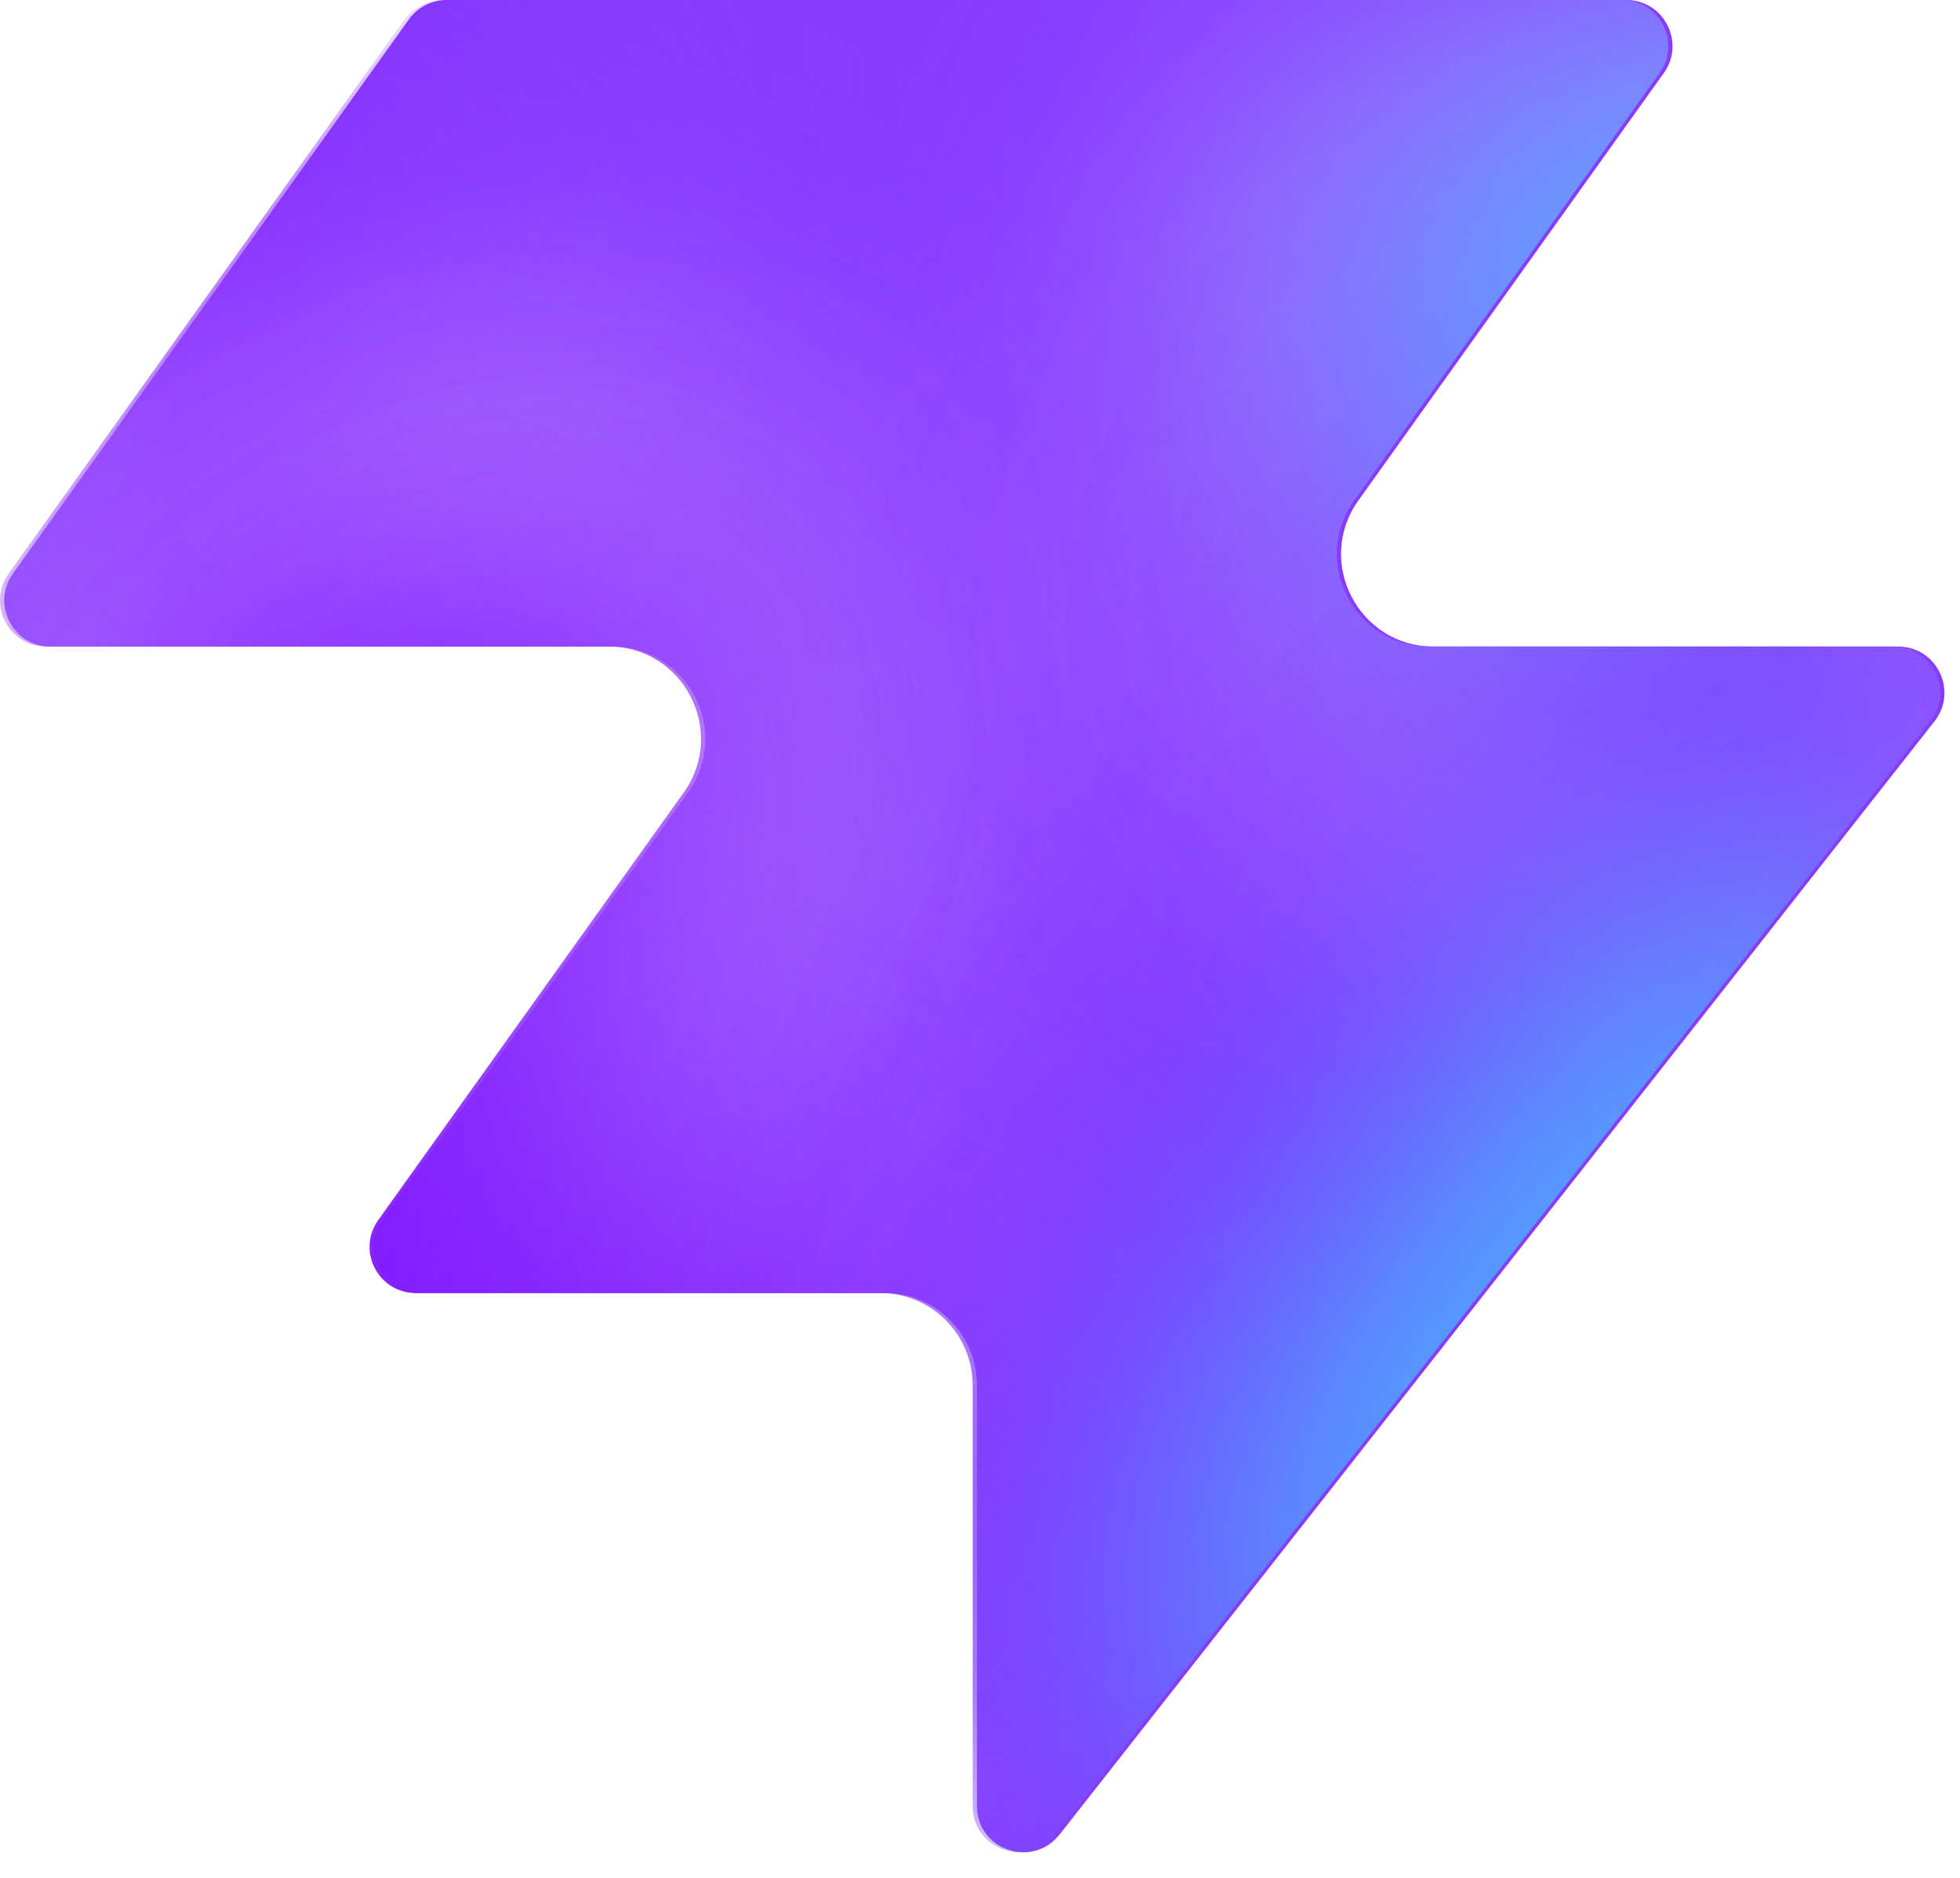
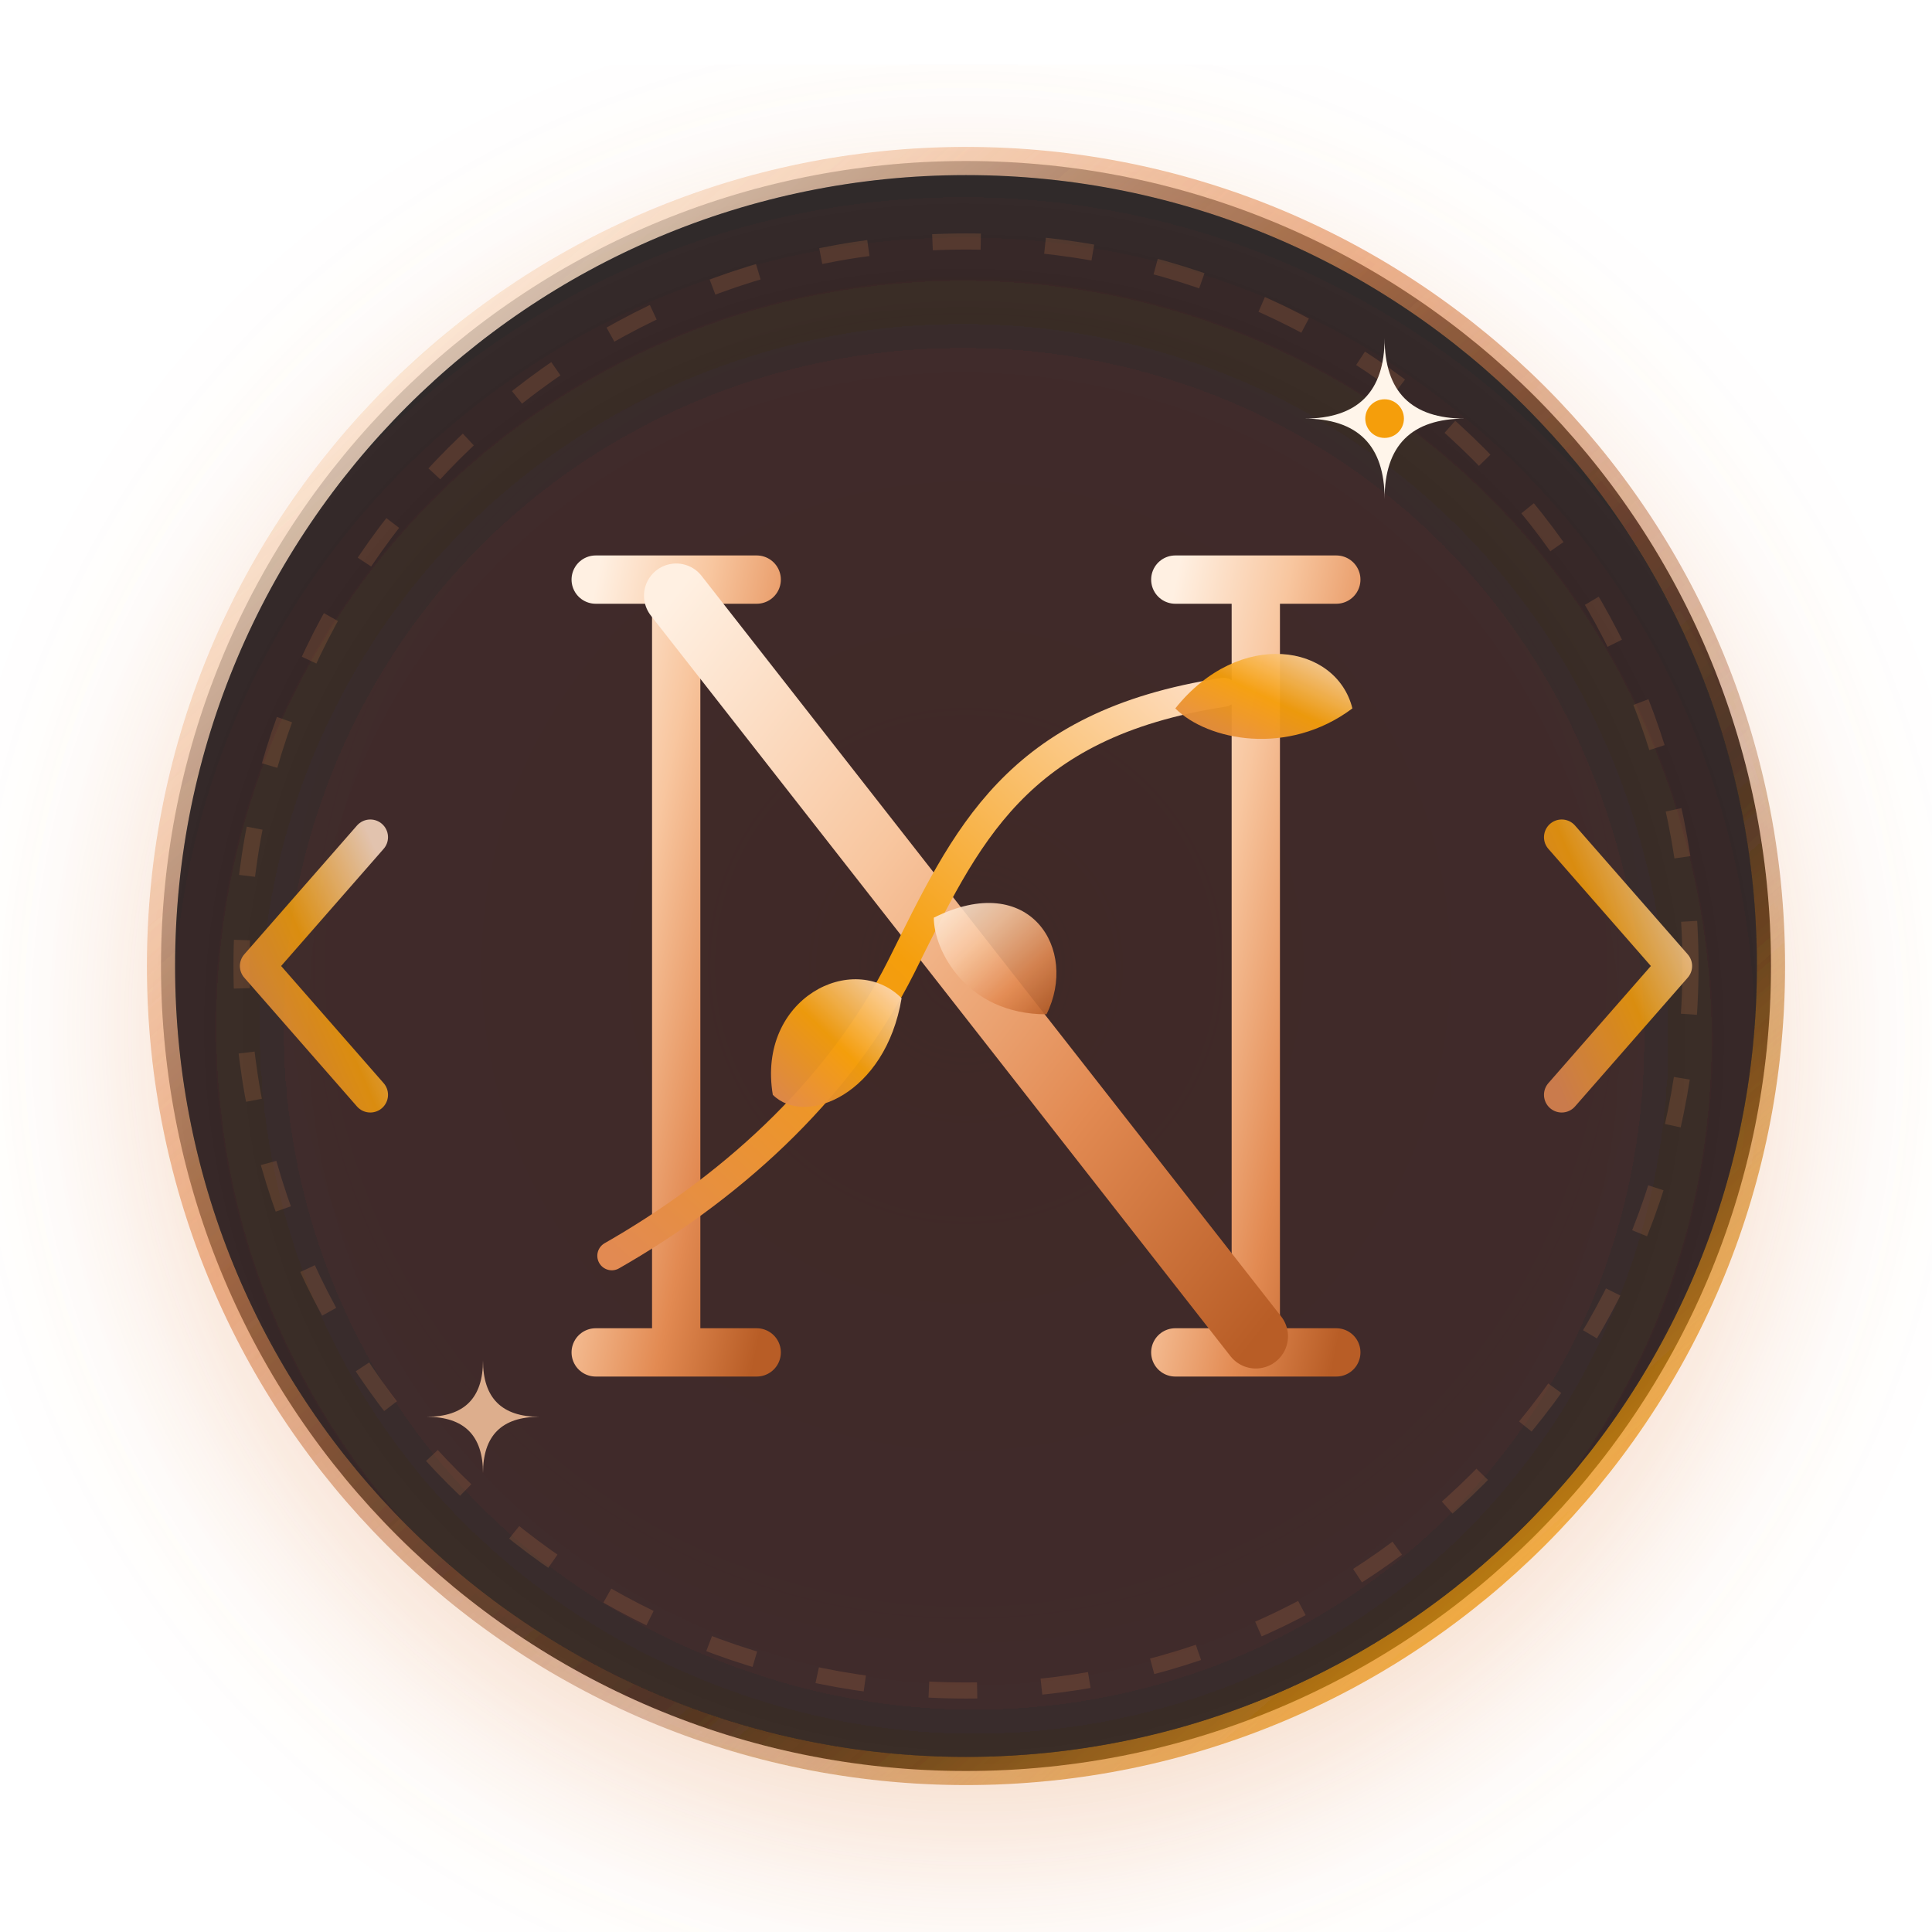
- <svg xmlns="http://www.w3.org/2000/svg" width="48" height="46" fill="none" viewBox="0 0 48 46">
-   <path fill="#863bff" d="M25.946 44.938c-.664.845-2.021.375-2.021-.698V33.937a2.26 2.26 0 0 0-2.262-2.262H10.287c-.92 0-1.456-1.04-.92-1.788l7.48-10.471c1.07-1.497 0-3.578-1.842-3.578H1.237c-.92 0-1.456-1.04-.92-1.788L10.013.474c.214-.297.556-.474.92-.474h28.894c.92 0 1.456 1.04.92 1.788l-7.48 10.471c-1.07 1.498 0 3.579 1.842 3.579h11.377c.943 0 1.473 1.088.89 1.83L25.947 44.94z" style="fill:#863bff;fill:color(display-p3 .525 .23 1);fill-opacity:1" />
-   <mask id="a" width="48" height="46" x="0" y="0" maskUnits="userSpaceOnUse" style="mask-type:alpha">
-     <path fill="#000" d="M25.842 44.938c-.664.844-2.021.375-2.021-.698V33.937a2.26 2.26 0 0 0-2.262-2.262H10.183c-.92 0-1.456-1.04-.92-1.788l7.48-10.471c1.07-1.498 0-3.579-1.842-3.579H1.133c-.92 0-1.456-1.04-.92-1.787L9.91.473c.214-.297.556-.474.92-.474h28.894c.92 0 1.456 1.04.92 1.788l-7.48 10.471c-1.07 1.498 0 3.578 1.842 3.578h11.377c.943 0 1.473 1.088.89 1.832L25.843 44.94z" style="fill:#000;fill-opacity:1" />
-   </mask>
-   <g mask="url(#a)">
-     <g filter="url(#b)">
-       <ellipse cx="5.508" cy="14.704" fill="#ede6ff" rx="5.508" ry="14.704" style="fill:#ede6ff;fill:color(display-p3 .927 .903 1);fill-opacity:1" transform="matrix(.00324 1 1 -.00324 -4.47 31.516)" />
-     </g>
-     <g filter="url(#c)">
-       <ellipse cx="10.399" cy="29.851" fill="#ede6ff" rx="10.399" ry="29.851" style="fill:#ede6ff;fill:color(display-p3 .927 .903 1);fill-opacity:1" transform="matrix(.00324 1 1 -.00324 -39.328 7.883)" />
-     </g>
-     <g filter="url(#d)">
-       <ellipse cx="5.508" cy="30.487" fill="#7e14ff" rx="5.508" ry="30.487" style="fill:#7e14ff;fill:color(display-p3 .492 .077 1);fill-opacity:1" transform="rotate(89.814 -25.913 -14.639)scale(1 -1)" />
-     </g>
-     <g filter="url(#e)">
-       <ellipse cx="5.508" cy="30.599" fill="#7e14ff" rx="5.508" ry="30.599" style="fill:#7e14ff;fill:color(display-p3 .492 .077 1);fill-opacity:1" transform="rotate(89.814 -32.644 -3.334)scale(1 -1)" />
-     </g>
-     <g filter="url(#f)">
-       <ellipse cx="5.508" cy="30.599" fill="#7e14ff" rx="5.508" ry="30.599" style="fill:#7e14ff;fill:color(display-p3 .492 .077 1);fill-opacity:1" transform="matrix(.00324 1 1 -.00324 -34.34 30.47)" />
-     </g>
-     <g filter="url(#g)">
-       <ellipse cx="14.072" cy="22.078" fill="#ede6ff" rx="14.072" ry="22.078" style="fill:#ede6ff;fill:color(display-p3 .927 .903 1);fill-opacity:1" transform="rotate(93.35 24.506 48.493)scale(-1 1)" />
-     </g>
-     <g filter="url(#h)">
-       <ellipse cx="3.47" cy="21.501" fill="#7e14ff" rx="3.47" ry="21.501" style="fill:#7e14ff;fill:color(display-p3 .492 .077 1);fill-opacity:1" transform="rotate(89.009 28.708 47.59)scale(-1 1)" />
-     </g>
-     <g filter="url(#i)">
-       <ellipse cx="3.47" cy="21.501" fill="#7e14ff" rx="3.47" ry="21.501" style="fill:#7e14ff;fill:color(display-p3 .492 .077 1);fill-opacity:1" transform="rotate(89.009 28.708 47.59)scale(-1 1)" />
-     </g>
-     <g filter="url(#j)">
-       <ellipse cx=".387" cy="8.972" fill="#7e14ff" rx="4.407" ry="29.108" style="fill:#7e14ff;fill:color(display-p3 .492 .077 1);fill-opacity:1" transform="rotate(39.51 .387 8.972)" />
-     </g>
-     <g filter="url(#k)">
-       <ellipse cx="47.523" cy="-6.092" fill="#7e14ff" rx="4.407" ry="29.108" style="fill:#7e14ff;fill:color(display-p3 .492 .077 1);fill-opacity:1" transform="rotate(37.892 47.523 -6.092)" />
-     </g>
-     <g filter="url(#l)">
-       <ellipse cx="41.412" cy="6.333" fill="#47bfff" rx="5.971" ry="9.665" style="fill:#47bfff;fill:color(display-p3 .28 .748 1);fill-opacity:1" transform="rotate(37.892 41.412 6.333)" />
-     </g>
-     <g filter="url(#m)">
-       <ellipse cx="-1.879" cy="38.332" fill="#7e14ff" rx="4.407" ry="29.108" style="fill:#7e14ff;fill:color(display-p3 .492 .077 1);fill-opacity:1" transform="rotate(37.892 -1.88 38.332)" />
-     </g>
-     <g filter="url(#n)">
-       <ellipse cx="-1.879" cy="38.332" fill="#7e14ff" rx="4.407" ry="29.108" style="fill:#7e14ff;fill:color(display-p3 .492 .077 1);fill-opacity:1" transform="rotate(37.892 -1.88 38.332)" />
-     </g>
-     <g filter="url(#o)">
-       <ellipse cx="35.651" cy="29.907" fill="#7e14ff" rx="4.407" ry="29.108" style="fill:#7e14ff;fill:color(display-p3 .492 .077 1);fill-opacity:1" transform="rotate(37.892 35.651 29.907)" />
-     </g>
-     <g filter="url(#p)">
-       <ellipse cx="38.418" cy="32.4" fill="#47bfff" rx="5.971" ry="15.297" style="fill:#47bfff;fill:color(display-p3 .28 .748 1);fill-opacity:1" transform="rotate(37.892 38.418 32.4)" />
-     </g>
-   </g>
+ <svg xmlns="http://www.w3.org/2000/svg" viewBox="0 0 120 120" width="100%" height="100%" fill="none">
  <defs>
-     <filter id="b" width="60.045" height="41.654" x="-19.77" y="16.149" color-interpolation-filters="sRGB" filterUnits="userSpaceOnUse">
-       <feFlood flood-opacity="0" result="BackgroundImageFix" />
-       <feBlend in="SourceGraphic" in2="BackgroundImageFix" result="shape" />
-       <feGaussianBlur result="effect1_foregroundBlur_2002_17158" stdDeviation="7.659" />
-     </filter>
-     <filter id="c" width="90.34" height="51.437" x="-54.613" y="-7.533" color-interpolation-filters="sRGB" filterUnits="userSpaceOnUse">
-       <feFlood flood-opacity="0" result="BackgroundImageFix" />
-       <feBlend in="SourceGraphic" in2="BackgroundImageFix" result="shape" />
-       <feGaussianBlur result="effect1_foregroundBlur_2002_17158" stdDeviation="7.659" />
-     </filter>
-     <filter id="d" width="79.355" height="29.4" x="-49.64" y="2.03" color-interpolation-filters="sRGB" filterUnits="userSpaceOnUse">
-       <feFlood flood-opacity="0" result="BackgroundImageFix" />
-       <feBlend in="SourceGraphic" in2="BackgroundImageFix" result="shape" />
-       <feGaussianBlur result="effect1_foregroundBlur_2002_17158" stdDeviation="4.596" />
-     </filter>
-     <filter id="e" width="79.579" height="29.4" x="-45.045" y="20.029" color-interpolation-filters="sRGB" filterUnits="userSpaceOnUse">
-       <feFlood flood-opacity="0" result="BackgroundImageFix" />
-       <feBlend in="SourceGraphic" in2="BackgroundImageFix" result="shape" />
-       <feGaussianBlur result="effect1_foregroundBlur_2002_17158" stdDeviation="4.596" />
-     </filter>
-     <filter id="f" width="79.579" height="29.4" x="-43.513" y="21.178" color-interpolation-filters="sRGB" filterUnits="userSpaceOnUse">
-       <feFlood flood-opacity="0" result="BackgroundImageFix" />
-       <feBlend in="SourceGraphic" in2="BackgroundImageFix" result="shape" />
-       <feGaussianBlur result="effect1_foregroundBlur_2002_17158" stdDeviation="4.596" />
-     </filter>
-     <filter id="g" width="74.749" height="58.852" x="15.756" y="-17.901" color-interpolation-filters="sRGB" filterUnits="userSpaceOnUse">
-       <feFlood flood-opacity="0" result="BackgroundImageFix" />
-       <feBlend in="SourceGraphic" in2="BackgroundImageFix" result="shape" />
-       <feGaussianBlur result="effect1_foregroundBlur_2002_17158" stdDeviation="7.659" />
-     </filter>
-     <filter id="h" width="61.377" height="25.362" x="23.548" y="2.284" color-interpolation-filters="sRGB" filterUnits="userSpaceOnUse">
-       <feFlood flood-opacity="0" result="BackgroundImageFix" />
-       <feBlend in="SourceGraphic" in2="BackgroundImageFix" result="shape" />
-       <feGaussianBlur result="effect1_foregroundBlur_2002_17158" stdDeviation="4.596" />
-     </filter>
-     <filter id="i" width="61.377" height="25.362" x="23.548" y="2.284" color-interpolation-filters="sRGB" filterUnits="userSpaceOnUse">
-       <feFlood flood-opacity="0" result="BackgroundImageFix" />
-       <feBlend in="SourceGraphic" in2="BackgroundImageFix" result="shape" />
-       <feGaussianBlur result="effect1_foregroundBlur_2002_17158" stdDeviation="4.596" />
-     </filter>
-     <filter id="j" width="56.045" height="63.649" x="-27.636" y="-22.853" color-interpolation-filters="sRGB" filterUnits="userSpaceOnUse">
-       <feFlood flood-opacity="0" result="BackgroundImageFix" />
-       <feBlend in="SourceGraphic" in2="BackgroundImageFix" result="shape" />
-       <feGaussianBlur result="effect1_foregroundBlur_2002_17158" stdDeviation="4.596" />
-     </filter>
-     <filter id="k" width="54.814" height="64.646" x="20.116" y="-38.415" color-interpolation-filters="sRGB" filterUnits="userSpaceOnUse">
-       <feFlood flood-opacity="0" result="BackgroundImageFix" />
-       <feBlend in="SourceGraphic" in2="BackgroundImageFix" result="shape" />
-       <feGaussianBlur result="effect1_foregroundBlur_2002_17158" stdDeviation="4.596" />
-     </filter>
-     <filter id="l" width="33.541" height="35.313" x="24.641" y="-11.323" color-interpolation-filters="sRGB" filterUnits="userSpaceOnUse">
-       <feFlood flood-opacity="0" result="BackgroundImageFix" />
-       <feBlend in="SourceGraphic" in2="BackgroundImageFix" result="shape" />
-       <feGaussianBlur result="effect1_foregroundBlur_2002_17158" stdDeviation="4.596" />
-     </filter>
-     <filter id="m" width="54.814" height="64.646" x="-29.286" y="6.009" color-interpolation-filters="sRGB" filterUnits="userSpaceOnUse">
-       <feFlood flood-opacity="0" result="BackgroundImageFix" />
-       <feBlend in="SourceGraphic" in2="BackgroundImageFix" result="shape" />
-       <feGaussianBlur result="effect1_foregroundBlur_2002_17158" stdDeviation="4.596" />
-     </filter>
-     <filter id="n" width="54.814" height="64.646" x="-29.286" y="6.009" color-interpolation-filters="sRGB" filterUnits="userSpaceOnUse">
-       <feFlood flood-opacity="0" result="BackgroundImageFix" />
-       <feBlend in="SourceGraphic" in2="BackgroundImageFix" result="shape" />
-       <feGaussianBlur result="effect1_foregroundBlur_2002_17158" stdDeviation="4.596" />
-     </filter>
-     <filter id="o" width="54.814" height="64.646" x="8.244" y="-2.416" color-interpolation-filters="sRGB" filterUnits="userSpaceOnUse">
-       <feFlood flood-opacity="0" result="BackgroundImageFix" />
-       <feBlend in="SourceGraphic" in2="BackgroundImageFix" result="shape" />
-       <feGaussianBlur result="effect1_foregroundBlur_2002_17158" stdDeviation="4.596" />
-     </filter>
-     <filter id="p" width="39.409" height="43.623" x="18.713" y="10.588" color-interpolation-filters="sRGB" filterUnits="userSpaceOnUse">
-       <feFlood flood-opacity="0" result="BackgroundImageFix" />
-       <feBlend in="SourceGraphic" in2="BackgroundImageFix" result="shape" />
-       <feGaussianBlur result="effect1_foregroundBlur_2002_17158" stdDeviation="4.596" />
+     <linearGradient id="ndCopper" x1="0%" y1="0%" x2="100%" y2="100%">
+       <stop offset="0%" stop-color="#fff0e2" />
+       <stop offset="35%" stop-color="#f8c69f" />
+       <stop offset="70%" stop-color="#e28a52" />
+       <stop offset="100%" stop-color="#b85d26" />
+     </linearGradient>
+     <linearGradient id="ndGold" x1="0%" y1="100%" x2="100%" y2="0%">
+       <stop offset="0%" stop-color="#e28a52" />
+       <stop offset="50%" stop-color="#f59e0b" />
+       <stop offset="100%" stop-color="#fedec5" />
+     </linearGradient>
+     <radialGradient id="ndGlow" cx="50%" cy="50%" r="50%">
+       <stop offset="0%" stop-color="#e28a52" stop-opacity="0.35" />
+       <stop offset="60%" stop-color="#f59e0b" stop-opacity="0.1" />
+       <stop offset="100%" stop-color="#090b0f" stop-opacity="0" />
+     </radialGradient>
+     <linearGradient id="ndBorder" x1="15%" y1="10%" x2="85%" y2="90%">
+       <stop offset="0%" stop-color="#fce8d5" stop-opacity="0.85" />
+       <stop offset="35%" stop-color="#e28a52" stop-opacity="0.65" />
+       <stop offset="70%" stop-color="#9a4c1f" stop-opacity="0.35" />
+       <stop offset="100%" stop-color="#f59e0b" stop-opacity="0.8" />
+     </linearGradient>
+     <filter id="ndShadow" x="-20%" y="-20%" width="140%" height="140%">
+       <feDropShadow dx="0" dy="4" stdDeviation="6" flood-color="#e28a50" flood-opacity="0.35" />
    </filter>
  </defs>
+   <circle cx="60" cy="60" r="48" fill="url(#ndGlow)" />
+   <circle cx="60" cy="60" r="50" fill="#0d1017" fill-opacity="0.9" stroke="url(#ndBorder)" stroke-width="1.75" filter="url(#ndShadow)" />
+   <circle cx="60" cy="60" r="45" fill="none" stroke="#e28a52" stroke-opacity="0.18" stroke-dasharray="3 4" stroke-width="1" />
+   <path d="M 23 52 L 16 60 L 23 68" fill="none" stroke="url(#ndGold)" stroke-width="2.2" stroke-linecap="round" stroke-linejoin="round" opacity="0.85" />
+   <path d="M 97 52 L 104 60 L 97 68" fill="none" stroke="url(#ndGold)" stroke-width="2.2" stroke-linecap="round" stroke-linejoin="round" opacity="0.85" />
+   <path d="M 37 36 L 47 36 M 42 36 L 42 84 M 37 84 L 47 84" fill="none" stroke="url(#ndCopper)" stroke-width="3" stroke-linecap="round" stroke-linejoin="round" />
+   <path d="M 73 36 L 83 36 M 78 36 L 78 84 M 73 84 L 83 84" fill="none" stroke="url(#ndCopper)" stroke-width="3" stroke-linecap="round" stroke-linejoin="round" />
+   <path d="M 42 37 L 78 83" fill="none" stroke="url(#ndCopper)" stroke-width="4" stroke-linecap="round" />
+   <path d="M 38 78 C 45 74, 52 68, 56 60 C 60 52, 63 45, 76 43" fill="none" stroke="url(#ndGold)" stroke-width="1.8" stroke-linecap="round" />
+   <path d="M 48 68 C 47 62, 53 59, 56 62 C 55 68, 50 70, 48 68 Z" fill="url(#ndGold)" opacity="0.95" />
+   <path d="M 58 57 C 64 54, 67 59, 65 63 C 60 63, 58 59, 58 57 Z" fill="url(#ndCopper)" opacity="0.9" />
+   <path d="M 73 44 C 77 39, 83 40, 84 44 C 80 47, 75 46, 73 44 Z" fill="url(#ndGold)" opacity="0.95" />
+   <g transform="translate(86, 26)">
+     <path d="M 0 -5 Q 0 0 5 0 Q 0 0 0 5 Q 0 0 -5 0 Q 0 0 0 -5 Z" fill="#fff5ea" />
+     <circle cx="0" cy="0" r="1.2" fill="#f59e0b" />
+   </g>
+   <g transform="translate(30, 88)">
+     <path d="M 0 -3.5 Q 0 0 3.5 0 Q 0 0 0 3.5 Q 0 0 -3.5 0 Q 0 0 0 -3.5 Z" fill="#f8c69f" opacity="0.85" />
+   </g>
</svg>
